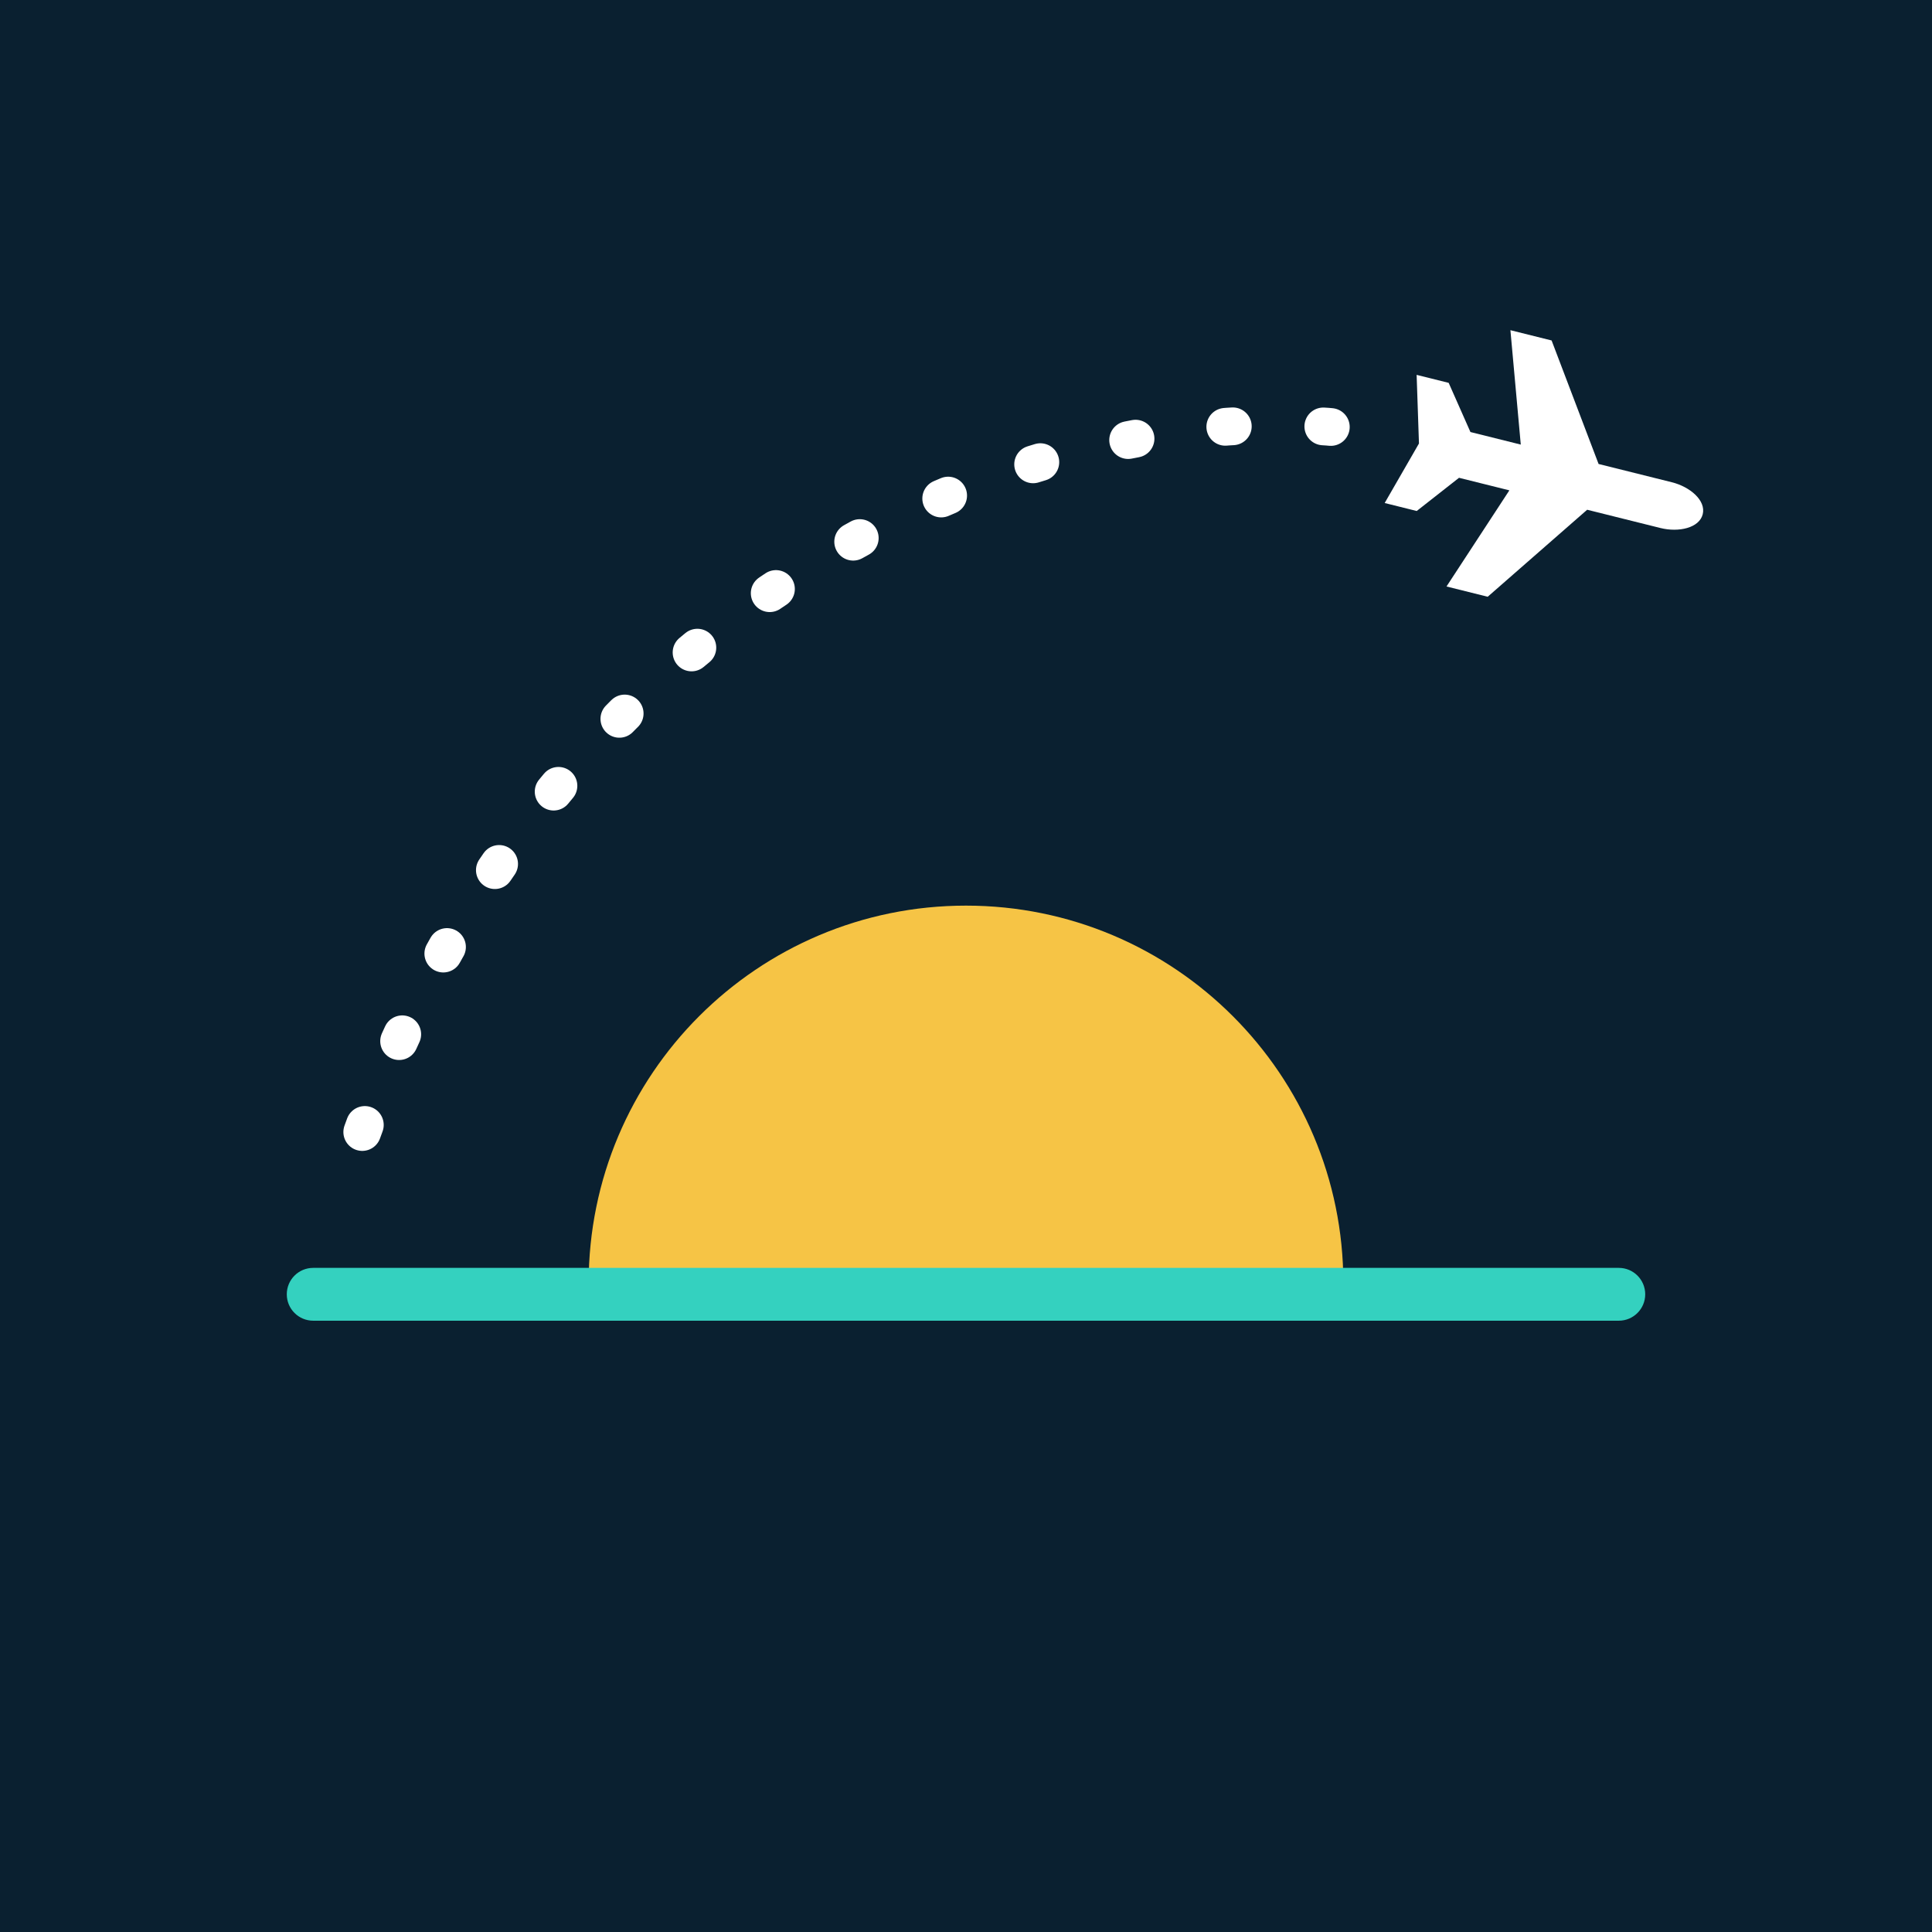
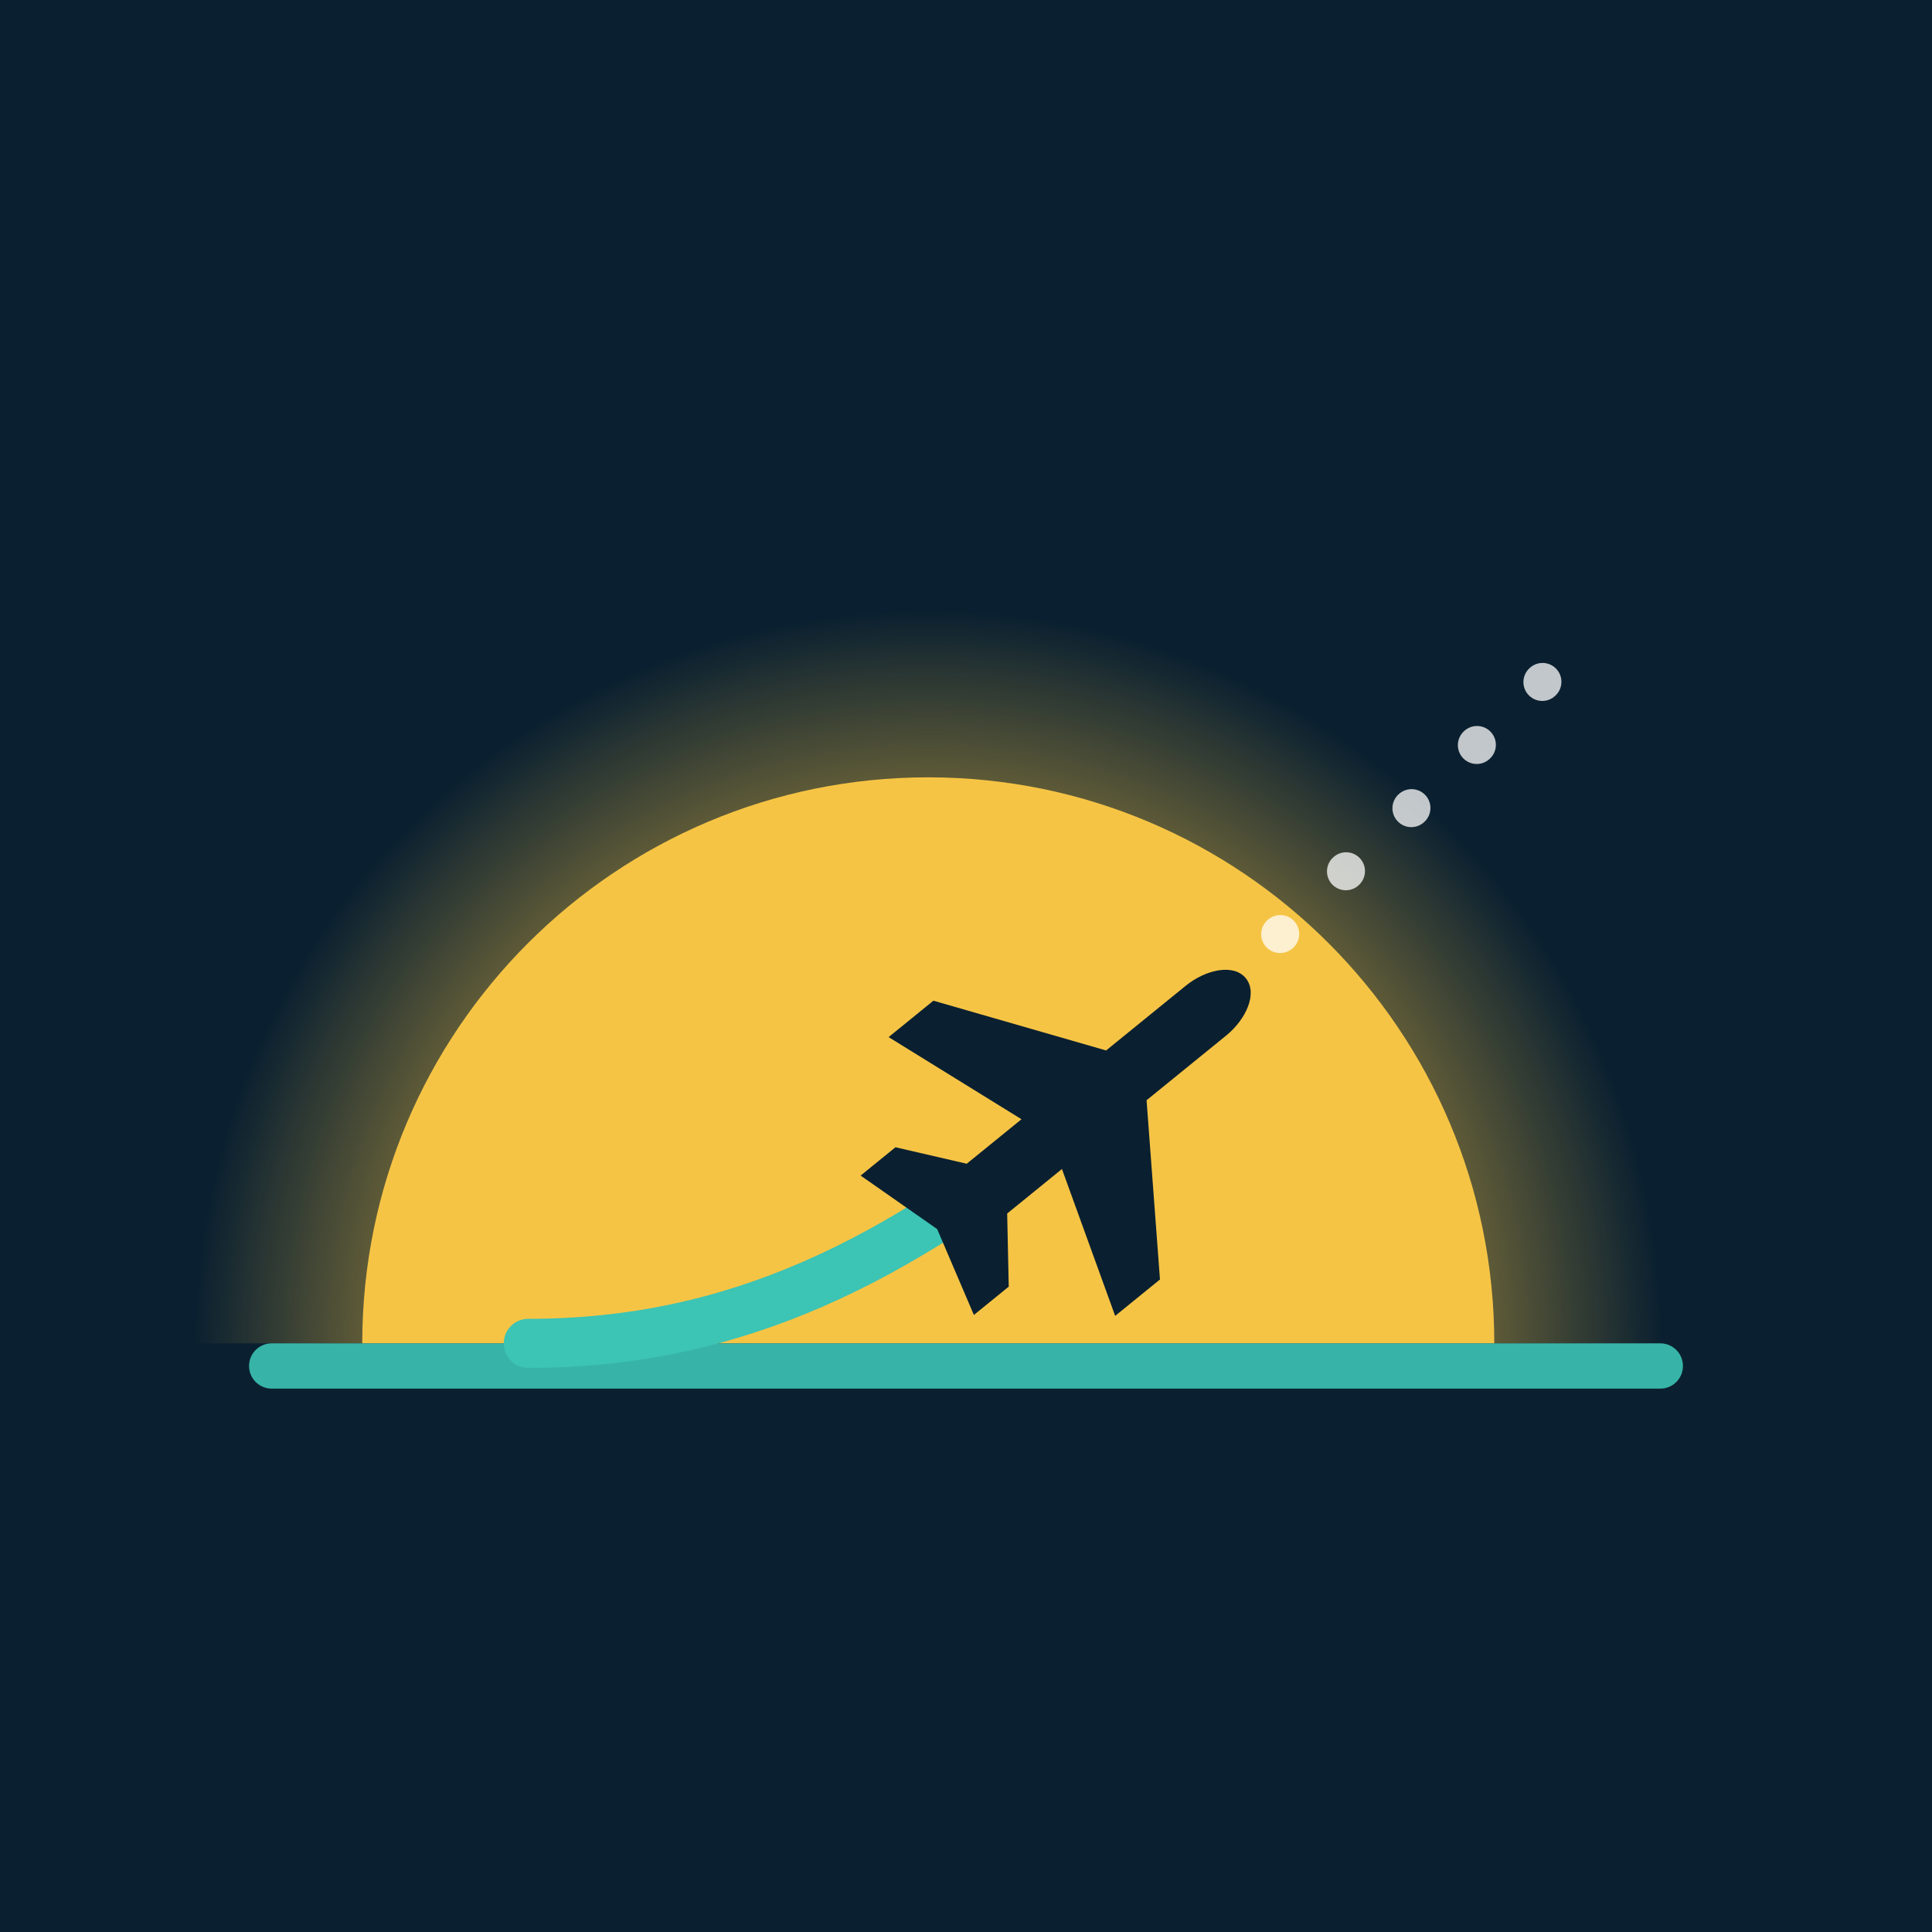
<svg xmlns="http://www.w3.org/2000/svg" viewBox="0 0 512 512">
+   <defs>
+     <radialGradient id="g" cx="0" cy="0" r="1" gradientUnits="userSpaceOnUse" gradientTransform="translate(246 356) scale(194)">
+       <stop offset="0.773" stop-color="#F6C445" stop-opacity=".35" />
+       <stop offset="1" stop-color="#F6C445" stop-opacity="0" />
+     </radialGradient>
+   </defs>
  <rect width="512" height="512" fill="#0A2030" />
-   <path d="M156 340a100 100 0 0 1 200 0z" fill="#F6C445" />
-   <rect x="76" y="336" width="360" height="14" rx="7" fill="#34D1BF" />
-   <path d="M96 300C150 150 290 98 372 116" fill="none" stroke="#FFFFFF" stroke-width="10" stroke-linecap="round" stroke-dasharray="2 24" />
-   <path transform="translate(410 126) rotate(14) scale(1.25)" fill="#FFFFFF" d="M34 0c0-3-4-5-8-5H10L-6-28h-9l8 23H-18l-7-9h-7l4 14-4 14h7l7-9H-7l-8 23h9L10 5h16c4 0 8-2 8-5z" />
+   <path d="M52 356a194 194 0 0 1 388 0z" fill="url(#g)" />
+   <path d="M96 356a150 150 0 0 1 300 0z" fill="#F6C445" />
+   <rect x="66" y="356" width="380" height="12" rx="6" fill="#3CC4B4" opacity=".9" />
+   <path d="M140.0 356.0C195.0 356.0 237.9 334.2 285.3 295.7" fill="none" stroke="#3CC4B4" stroke-width="13" stroke-linecap="round" />
+   <path d="M285.3 295.7C324.1 264.1 366.0 221.3 420.0 170.0" fill="none" stroke="#FFFFFF" stroke-opacity=".75" stroke-width="10" stroke-linecap="round" stroke-dasharray=".1 24" />
+   <path transform="translate(285.3 295.7) rotate(-39.1) scale(1.7)" fill="#0A2030" d="M34 0c0-3-4-5-8-5H10L-6-28h-9l8 23H-18l-7-9h-7l4 14-4 14h7l7-9H-7l-8 23h9L10 5h16c4 0 8-2 8-5z" />
</svg>
